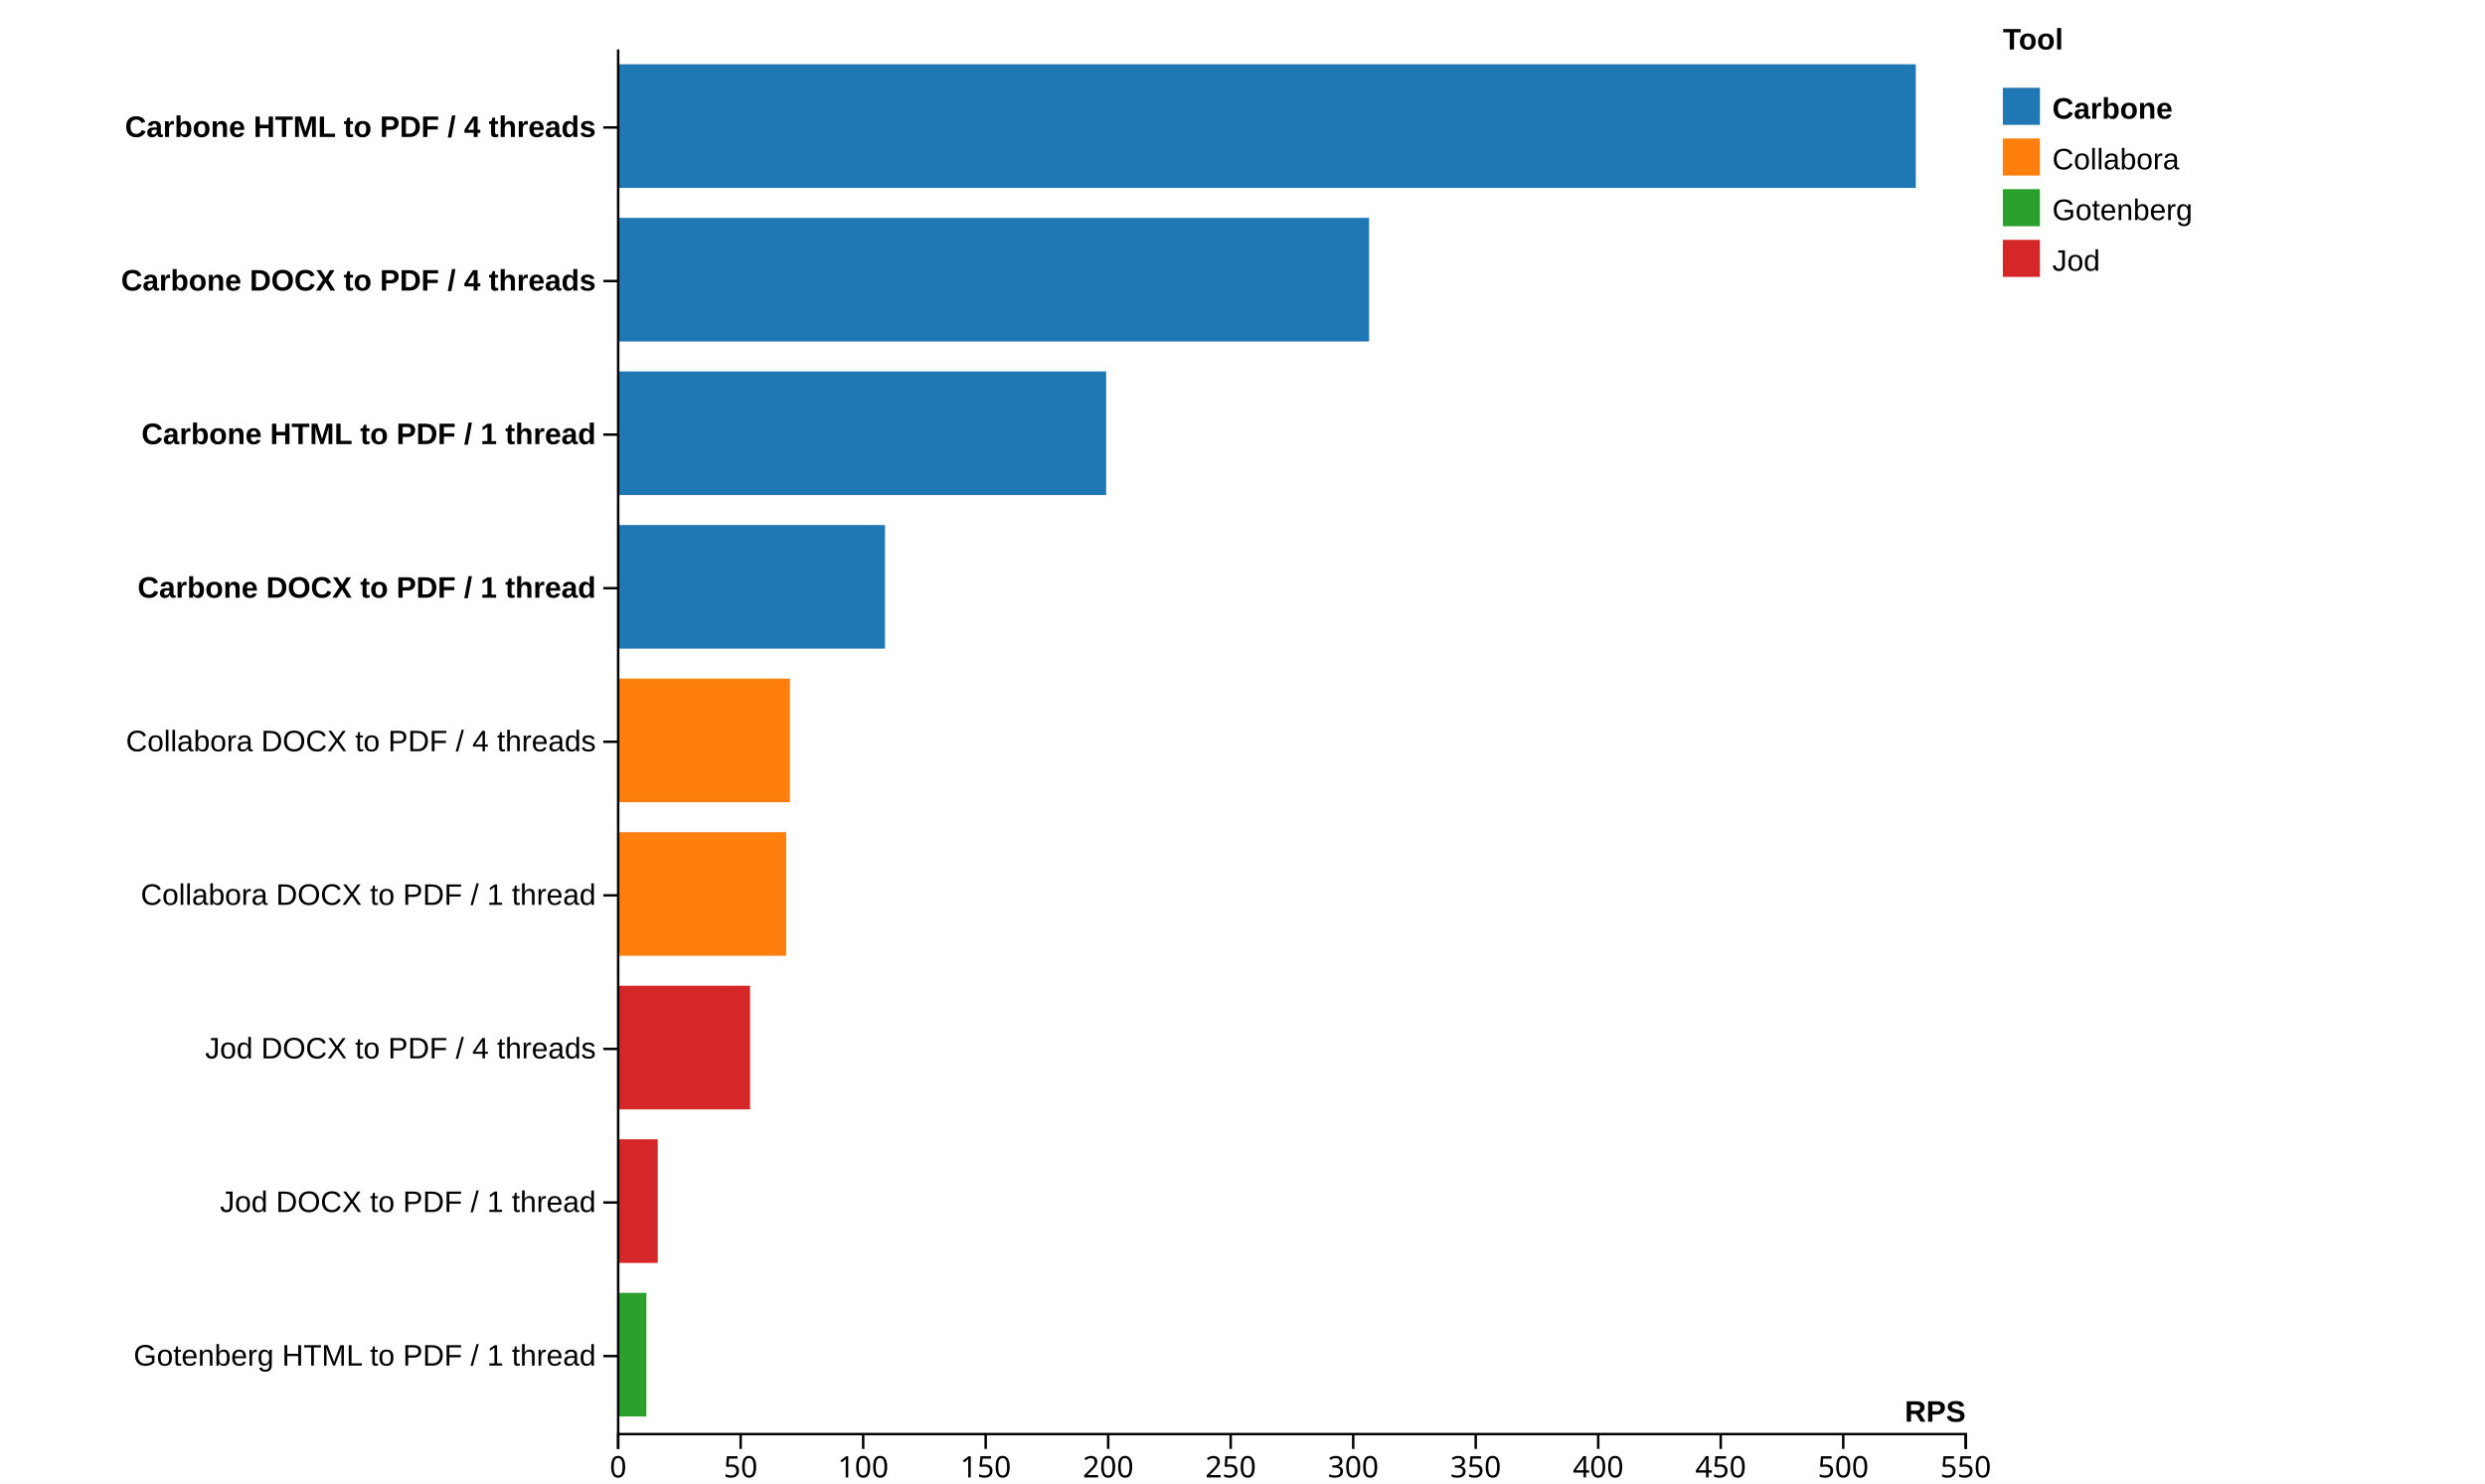
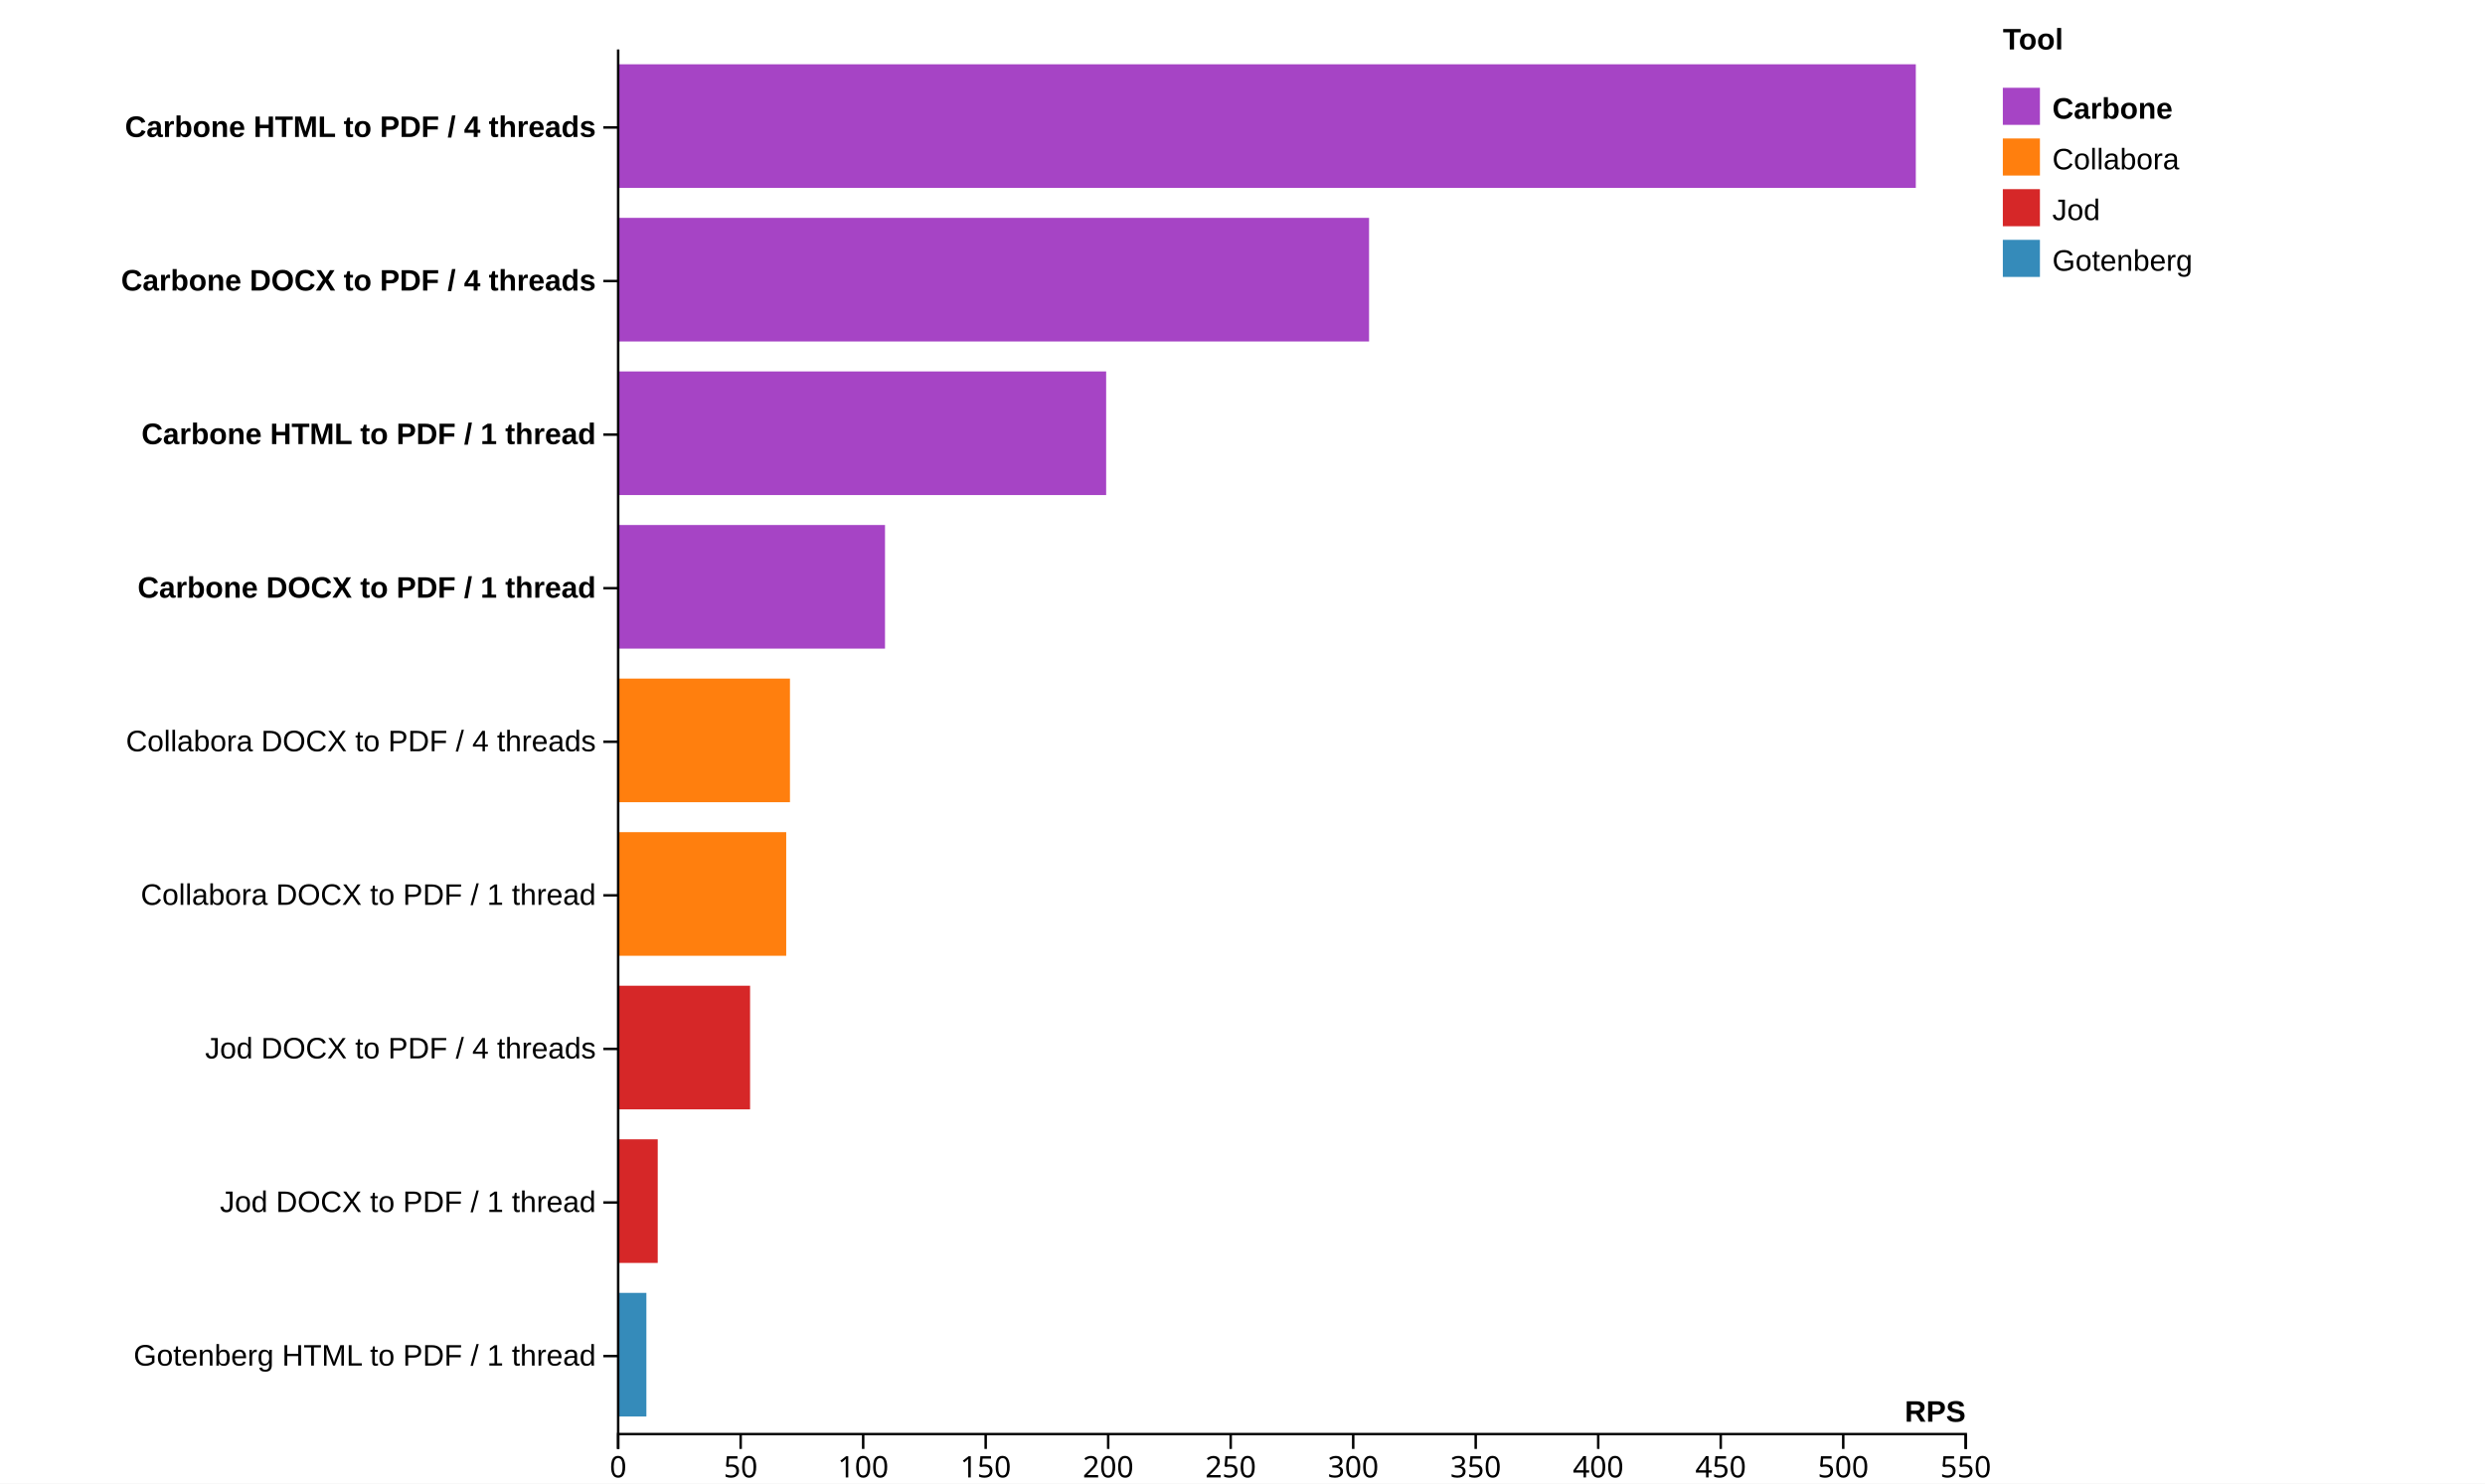
<svg xmlns="http://www.w3.org/2000/svg" width="1005" height="600">
  <rect width="1005" height="600" x="0" y="0" fill="#FFFFFF" id="background" />
  <g id="viz">
    <g transform="translate(0,0)">
      <g transform="translate(250,20)">
        <g class="bars">
          <rect id="bar - Jod DOCX to PDF / 1 thread" x="0" y="440.777" height="50" width="16.003" fill="#d62728" />
          <rect id="bar - Jod DOCX to PDF / 4 threads" x="0" y="378.666" height="50" width="53.351" fill="#d62728" />
          <rect id="bar - Collabora DOCX to PDF / 1 thread" x="0" y="316.555" height="50" width="67.966" fill="#ff7f0e" />
          <rect id="bar - Collabora DOCX to PDF / 4 threads" x="0" y="254.443" height="50" width="69.483" fill="#ff7f0e" />
-           <rect id="bar - Carbone DOCX to PDF / 1 thread" x="0" y="192.332" height="50" width="107.92" fill="#1f77b4" />
-           <rect id="bar - Carbone DOCX to PDF / 4 threads" x="0" y="68.11" height="50" width="303.684" fill="#1f77b4" />
-           <rect id="bar - Carbone HTML to PDF / 1 thread" x="0" y="130.221" height="50" width="197.359" fill="#1f77b4" />
-           <rect id="bar - Carbone HTML to PDF / 4 threads" x="0" y="5.998" height="50" width="524.805" fill="#1f77b4" />
-           <rect id="bar - Gotenberg HTML to PDF / 1 thread" x="0" y="502.889" height="50" width="11.415" fill="#2ca02c" />
+           <rect id="bar - Carbone DOCX to PDF / 1 thread" x="0" y="192.332" height="50" width="107.92" fill="#A644C5" />
+           <rect id="bar - Carbone DOCX to PDF / 4 threads" x="0" y="68.11" height="50" width="303.684" fill="#A644C5" />
+           <rect id="bar - Carbone HTML to PDF / 1 thread" x="0" y="130.221" height="50" width="197.359" fill="#A644C5" />
+           <rect id="bar - Carbone HTML to PDF / 4 threads" x="0" y="5.998" height="50" width="524.805" fill="#A644C5" />
+           <rect id="bar - Gotenberg HTML to PDF / 1 thread" x="0" y="502.889" height="50" width="11.415" fill="#358BBA" />
        </g>
        <g id="xAxis" transform="translate(0,560)" fill="none" font-size="12" font-family="sans-serif" text-anchor="middle">
          <path class="domain" stroke="currentColor" d="M0,6V0H545V6" />
          <g class="tick" opacity="1" transform="translate(0,0)">
            <line stroke="currentColor" y2="6" />
            <text fill="currentColor" y="9" dy="0.71em">0</text>
          </g>
          <g class="tick" opacity="1" transform="translate(49.54545,0)">
            <line stroke="currentColor" y2="6" />
            <text fill="currentColor" y="9" dy="0.71em">50</text>
          </g>
          <g class="tick" opacity="1" transform="translate(99.09091,0)">
            <line stroke="currentColor" y2="6" />
            <text fill="currentColor" y="9" dy="0.71em">100</text>
          </g>
          <g class="tick" opacity="1" transform="translate(148.6364,0)">
            <line stroke="currentColor" y2="6" />
            <text fill="currentColor" y="9" dy="0.71em">150</text>
          </g>
          <g class="tick" opacity="1" transform="translate(198.1818,0)">
            <line stroke="currentColor" y2="6" />
            <text fill="currentColor" y="9" dy="0.71em">200</text>
          </g>
          <g class="tick" opacity="1" transform="translate(247.7273,0)">
            <line stroke="currentColor" y2="6" />
            <text fill="currentColor" y="9" dy="0.71em">250</text>
          </g>
          <g class="tick" opacity="1" transform="translate(297.2727,0)">
            <line stroke="currentColor" y2="6" />
            <text fill="currentColor" y="9" dy="0.71em">300</text>
          </g>
          <g class="tick" opacity="1" transform="translate(346.8182,0)">
            <line stroke="currentColor" y2="6" />
            <text fill="currentColor" y="9" dy="0.71em">350</text>
          </g>
          <g class="tick" opacity="1" transform="translate(396.3636,0)">
            <line stroke="currentColor" y2="6" />
            <text fill="currentColor" y="9" dy="0.71em">400</text>
          </g>
          <g class="tick" opacity="1" transform="translate(445.9091,0)">
            <line stroke="currentColor" y2="6" />
            <text fill="currentColor" y="9" dy="0.71em">450</text>
          </g>
          <g class="tick" opacity="1" transform="translate(495.4545,0)">
            <line stroke="currentColor" y2="6" />
            <text fill="currentColor" y="9" dy="0.71em">500</text>
          </g>
          <g class="tick" opacity="1" transform="translate(545,0)">
            <line stroke="currentColor" y2="6" />
            <text fill="currentColor" y="9" dy="0.71em">550</text>
          </g>
          <text font-family="Arial, sans-serif" font-size="12" x="545" dy="-5" fill="black" font-weight="bold" text-anchor="end">RPS</text>
        </g>
        <g id="yAxis" transform="translate(0,0)" fill="none" font-size="10" font-family="sans-serif" text-anchor="end">
          <path class="domain" stroke="currentColor" d="M0,0V560" />
          <g class="tick" opacity="1" transform="translate(0,31.55476)">
            <line stroke="currentColor" x2="-6" />
            <text fill="currentColor" x="-9" dy="0.32em" style="font-family: Arial, sans-serif; font-size: 12px; font-weight: bold;">Carbone HTML to PDF / 4 threads</text>
          </g>
          <g class="tick" opacity="1" transform="translate(0,93.66607)">
            <line stroke="currentColor" x2="-6" />
            <text fill="currentColor" x="-9" dy="0.32em" style="font-family: Arial, sans-serif; font-size: 12px; font-weight: bold;">Carbone DOCX to PDF / 4 threads</text>
          </g>
          <g class="tick" opacity="1" transform="translate(0,155.7774)">
            <line stroke="currentColor" x2="-6" />
            <text fill="currentColor" x="-9" dy="0.32em" style="font-family: Arial, sans-serif; font-size: 12px; font-weight: bold;">Carbone HTML to PDF / 1 thread</text>
          </g>
          <g class="tick" opacity="1" transform="translate(0,217.8887)">
            <line stroke="currentColor" x2="-6" />
            <text fill="currentColor" x="-9" dy="0.32em" style="font-family: Arial, sans-serif; font-size: 12px; font-weight: bold;">Carbone DOCX to PDF / 1 thread</text>
          </g>
          <g class="tick" opacity="1" transform="translate(0,280)">
            <line stroke="currentColor" x2="-6" />
            <text fill="currentColor" x="-9" dy="0.32em" style="font-family: Arial, sans-serif; font-size: 12px;">Collabora DOCX to PDF / 4 threads</text>
          </g>
          <g class="tick" opacity="1" transform="translate(0,342.1113)">
            <line stroke="currentColor" x2="-6" />
            <text fill="currentColor" x="-9" dy="0.32em" style="font-family: Arial, sans-serif; font-size: 12px;">Collabora DOCX to PDF / 1 thread</text>
          </g>
          <g class="tick" opacity="1" transform="translate(0,404.2226)">
            <line stroke="currentColor" x2="-6" />
            <text fill="currentColor" x="-9" dy="0.32em" style="font-family: Arial, sans-serif; font-size: 12px;">Jod DOCX to PDF / 4 threads</text>
          </g>
          <g class="tick" opacity="1" transform="translate(0,466.3339)">
            <line stroke="currentColor" x2="-6" />
            <text fill="currentColor" x="-9" dy="0.32em" style="font-family: Arial, sans-serif; font-size: 12px;">Jod DOCX to PDF / 1 thread</text>
          </g>
          <g class="tick" opacity="1" transform="translate(0,528.4452)">
            <line stroke="currentColor" x2="-6" />
            <text fill="currentColor" x="-9" dy="0.32em" style="font-family: Arial, sans-serif; font-size: 12px;">Gotenberg HTML to PDF / 1 thread</text>
          </g>
        </g>
      </g>
      <text y="4" x="4" style="font-family: Arial, sans-serif; font-size: 12px; fill: black; font-weight: bold; dominant-baseline: hanging;" />
    </g>
  </g>
  <g id="legend" transform="translate(805,20)">
    <g transform="translate(5,0)">
      <g class="legendColor" transform="translate(0,0)">
        <g class="legendCells" transform="translate(0,15.5)">
          <g class="cell" transform="translate(0, 0)">
-             <rect class="swatch" height="15" width="15" style="fill: rgb(31, 119, 180);" />
+             <rect class="swatch" height="15" width="15" style="fill: #A644C5;" />
            <text class="label" transform="translate( 20, 12.5)" font-family="&quot;Arial&quot;, sans-serif" font-size="12px">
              <tspan x="0" dy="0em" style="font-weight: bold;">Carbone</tspan>
            </text>
          </g>
          <g class="cell" transform="translate(0, 20.5)">
            <rect class="swatch" height="15" width="15" style="fill: rgb(255, 127, 14);" />
            <text class="label" transform="translate( 20, 12.5)" font-family="&quot;Arial&quot;, sans-serif" font-size="12px">
              <tspan x="0" dy="0em">Collabora</tspan>
            </text>
          </g>
-           <g class="cell" transform="translate(0, 41)">
-             <rect class="swatch" height="15" width="15" style="fill: rgb(44, 160, 44);" />
+           <g class="cell" transform="translate(0, 61.5)">
+             <rect class="swatch" height="15" width="15" style="fill: #358BBA;" />
            <text class="label" transform="translate( 20, 12.5)" font-family="&quot;Arial&quot;, sans-serif" font-size="12px">
              <tspan x="0" dy="0em">Gotenberg</tspan>
            </text>
          </g>
-           <g class="cell" transform="translate(0, 61.5)">
+           <g class="cell" transform="translate(0, 41)">
            <rect class="swatch" height="15" width="15" style="fill: rgb(214, 39, 40);" />
            <text class="label" transform="translate( 20, 12.5)" font-family="&quot;Arial&quot;, sans-serif" font-size="12px">
              <tspan x="0" dy="0em">Jod</tspan>
            </text>
          </g>
        </g>
        <text class="legendTitle" font-family="&quot;Arial&quot;, sans-serif" font-size="12px" font-weight="bold">
          <tspan x="0" dy="0em">Tool</tspan>
        </text>
      </g>
    </g>
  </g>
</svg>
